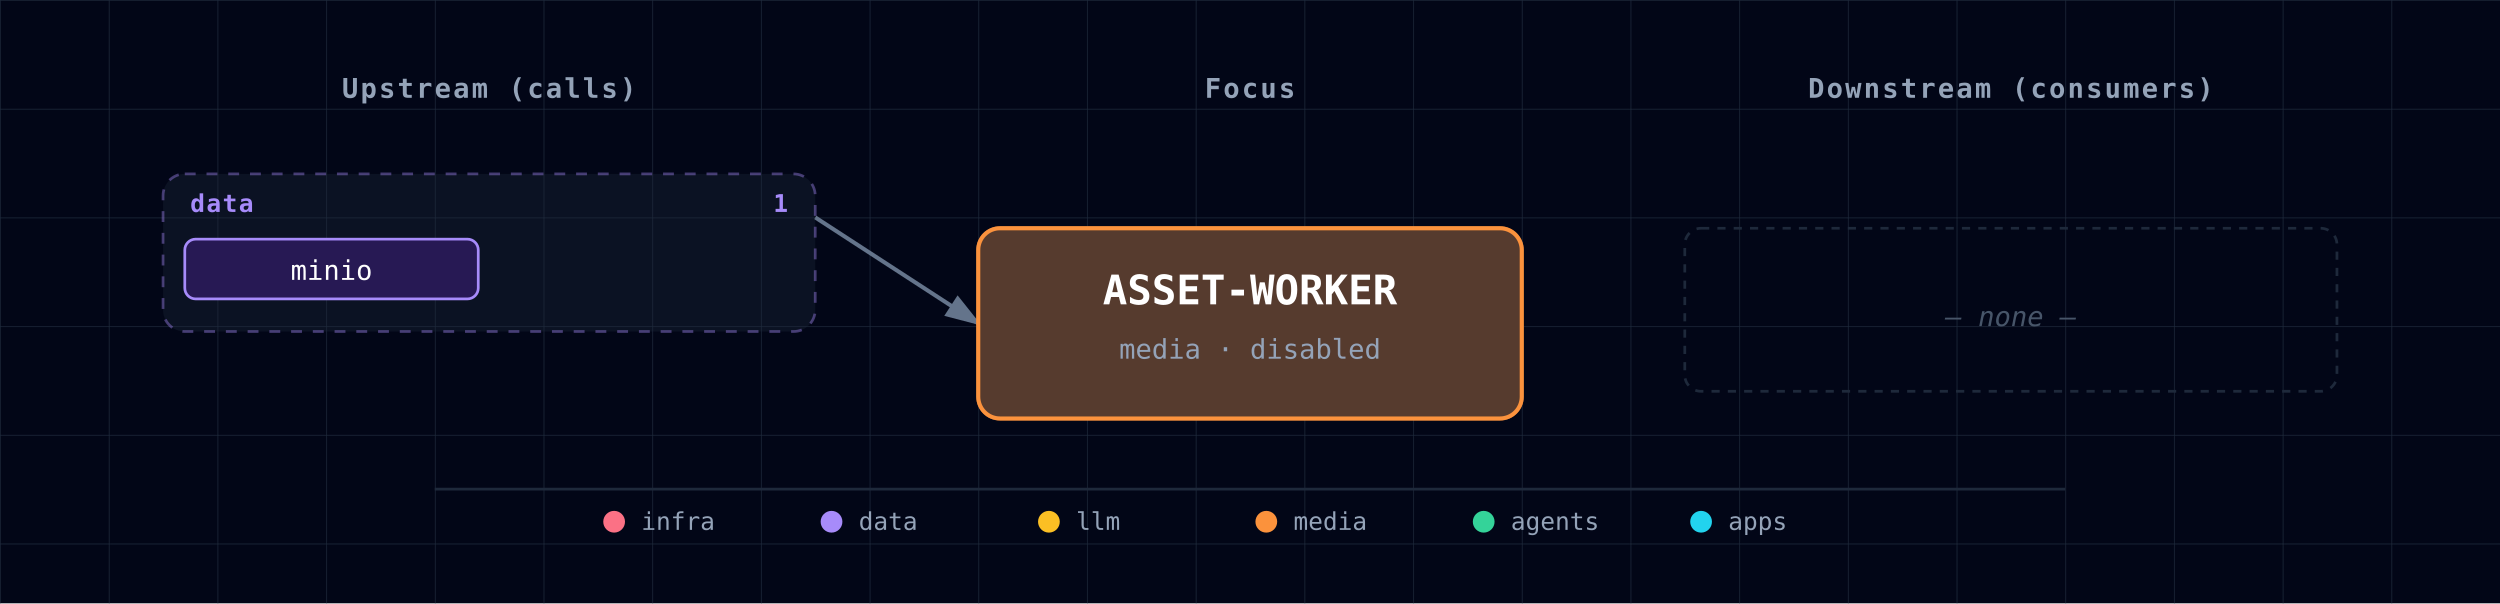
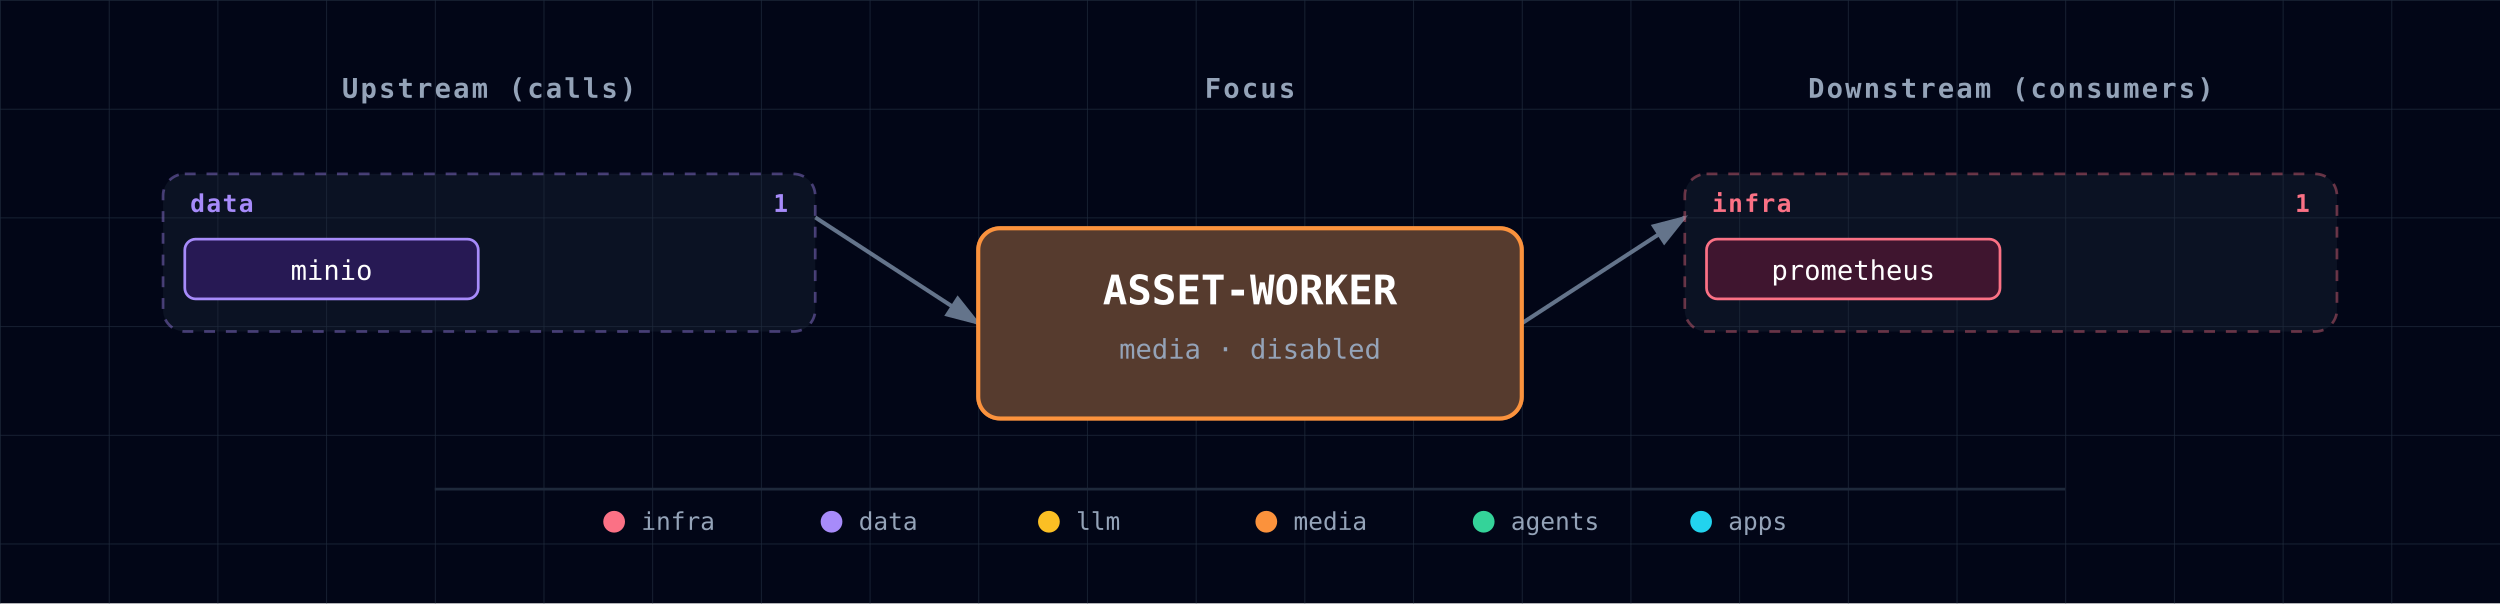
<svg xmlns="http://www.w3.org/2000/svg" viewBox="0 0 920 222" font-family="'JetBrains Mono', 'Fira Code', Menlo, Consolas, monospace">
  <defs>
    <pattern id="grid" width="40" height="40" patternUnits="userSpaceOnUse">
      <path d="M 40 0 L 0 0 0 40" fill="none" stroke="#1e293b" stroke-width="0.5" />
    </pattern>
    <marker id="arrowhead" markerWidth="9" markerHeight="6" refX="8" refY="3" orient="auto">
      <polygon points="0 0, 9 3, 0 6" fill="#64748b" />
    </marker>
    <filter id="focus-glow" x="-50%" y="-50%" width="200%" height="200%">
      <feGaussianBlur in="SourceAlpha" stdDeviation="6" />
      <feFlood flood-color="#fb923c" flood-opacity="0.6" />
      <feComposite in2="SourceAlpha" operator="in" />
      <feMerge>
        <feMergeNode />
        <feMergeNode in="SourceGraphic" />
      </feMerge>
    </filter>
  </defs>
  <rect width="920" height="222" fill="#020617" />
  <rect width="920" height="222" fill="url(#grid)" />
  <text x="180" y="36" fill="#94a3b8" font-size="10" font-weight="600" text-anchor="middle" letter-spacing="0.08em">Upstream (calls)</text>
  <text x="460" y="36" fill="#94a3b8" font-size="10" font-weight="600" text-anchor="middle" letter-spacing="0.08em">Focus</text>
  <text x="740" y="36" fill="#94a3b8" font-size="10" font-weight="600" text-anchor="middle" letter-spacing="0.08em">Downstream (consumers)</text>
  <line x1="300" y1="80" x2="360" y2="119" stroke="#64748b" stroke-width="1.5" marker-end="url(#arrowhead)" />
+   <line x1="560" y1="119" x2="620" y2="80" stroke="#64748b" stroke-width="1.5" marker-end="url(#arrowhead)" />
  <g>
    <g class="cluster">
      <rect x="60" y="64" width="240" height="58" rx="8" fill="rgba(30,41,59,0.35)" stroke="#a78bfa" stroke-width="1" stroke-dasharray="4,4" stroke-opacity="0.4" />
      <text x="70" y="78" fill="#a78bfa" font-size="9" font-weight="700" text-anchor="start" style="letter-spacing:0.06em;text-transform:uppercase;">data</text>
      <text x="290" y="78" fill="#a78bfa" font-size="9" font-weight="600" text-anchor="end">1</text>
    </g>
    <g>
      <rect x="68" y="88" width="108" height="22" rx="4" fill="#0f172a" />
      <rect x="68" y="88" width="108" height="22" rx="4" fill="rgba(76, 29, 149, 0.4)" stroke="#a78bfa" stroke-width="1" />
      <text x="122" y="103" fill="white" font-size="10" text-anchor="middle">minio</text>
    </g>
  </g>
  <g>
-     <rect x="620" y="84" width="240" height="60" rx="6" fill="none" stroke="#1e293b" stroke-width="1" stroke-dasharray="3,3" />
-     <text x="740" y="120" fill="#475569" font-size="10" font-style="italic" text-anchor="middle">— none —</text>
+     <g class="cluster">
+       <rect x="620" y="64" width="240" height="58" rx="8" fill="rgba(30,41,59,0.35)" stroke="#fb7185" stroke-width="1" stroke-dasharray="4,4" stroke-opacity="0.4" />
+       <text x="630" y="78" fill="#fb7185" font-size="9" font-weight="700" text-anchor="start" style="letter-spacing:0.06em;text-transform:uppercase;">infra</text>
+       <text x="850" y="78" fill="#fb7185" font-size="9" font-weight="600" text-anchor="end">1</text>
+     </g>
+     <g>
+       <rect x="628" y="88" width="108" height="22" rx="4" fill="#0f172a" />
+       <rect x="628" y="88" width="108" height="22" rx="4" fill="rgba(136, 19, 55, 0.4)" stroke="#fb7185" stroke-width="1" />
+       <text x="682" y="103" fill="white" font-size="10" text-anchor="middle">prometheus</text>
+     </g>
  </g>
  <g class="focus" filter="url(#focus-glow)">
    <rect x="360" y="84" width="200" height="70" rx="8" fill="#0f172a" />
    <rect x="360" y="84" width="200" height="70" rx="8" fill="rgba(251, 146, 60, 0.3)" stroke="#fb923c" stroke-width="1.5" />
    <text x="460" y="112" fill="white" font-size="15" font-weight="700" text-anchor="middle">ASSET-WORKER</text>
    <text x="460" y="132" fill="#94a3b8" font-size="10" text-anchor="middle">media · disabled</text>
  </g>
  <g class="legend">
    <line x1="160" y1="180" x2="760" y2="180" stroke="#1e293b" stroke-width="1" />
    <circle cx="226" cy="192" r="4" fill="#fb7185" />
    <text x="236" y="195" fill="#94a3b8" font-size="9" font-weight="400" text-anchor="start">infra</text>
    <circle cx="306" cy="192" r="4" fill="#a78bfa" />
    <text x="316" y="195" fill="#94a3b8" font-size="9" font-weight="400" text-anchor="start">data</text>
    <circle cx="386" cy="192" r="4" fill="#fbbf24" />
    <text x="396" y="195" fill="#94a3b8" font-size="9" font-weight="400" text-anchor="start">llm</text>
    <circle cx="466" cy="192" r="4" fill="#fb923c" />
    <text x="476" y="195" fill="#94a3b8" font-size="9" font-weight="400" text-anchor="start">media</text>
    <circle cx="546" cy="192" r="4" fill="#34d399" />
    <text x="556" y="195" fill="#94a3b8" font-size="9" font-weight="400" text-anchor="start">agents</text>
    <circle cx="626" cy="192" r="4" fill="#22d3ee" />
    <text x="636" y="195" fill="#94a3b8" font-size="9" font-weight="400" text-anchor="start">apps</text>
  </g>
</svg>
